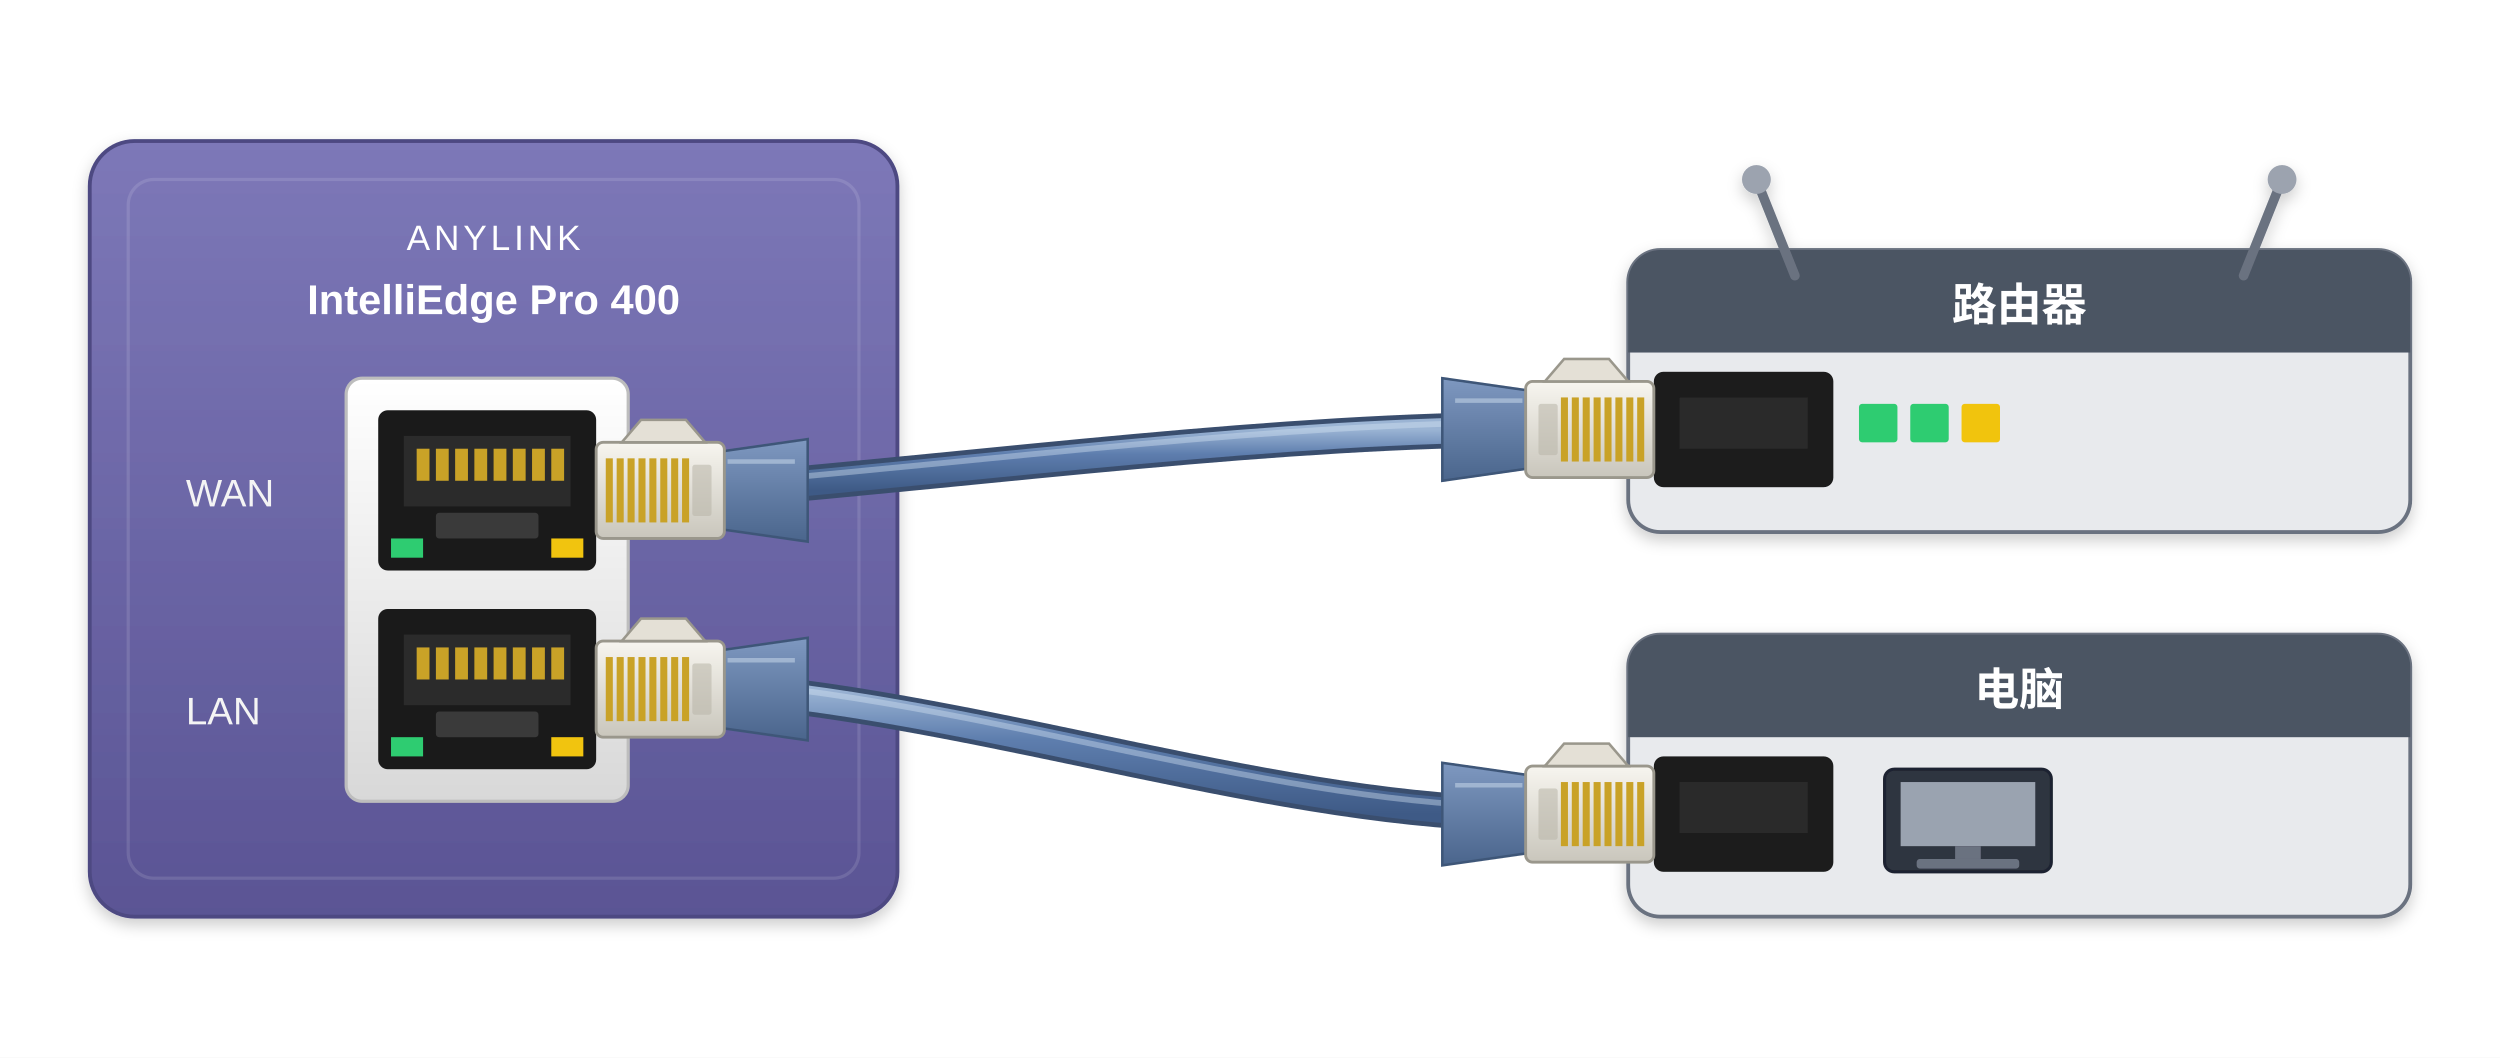
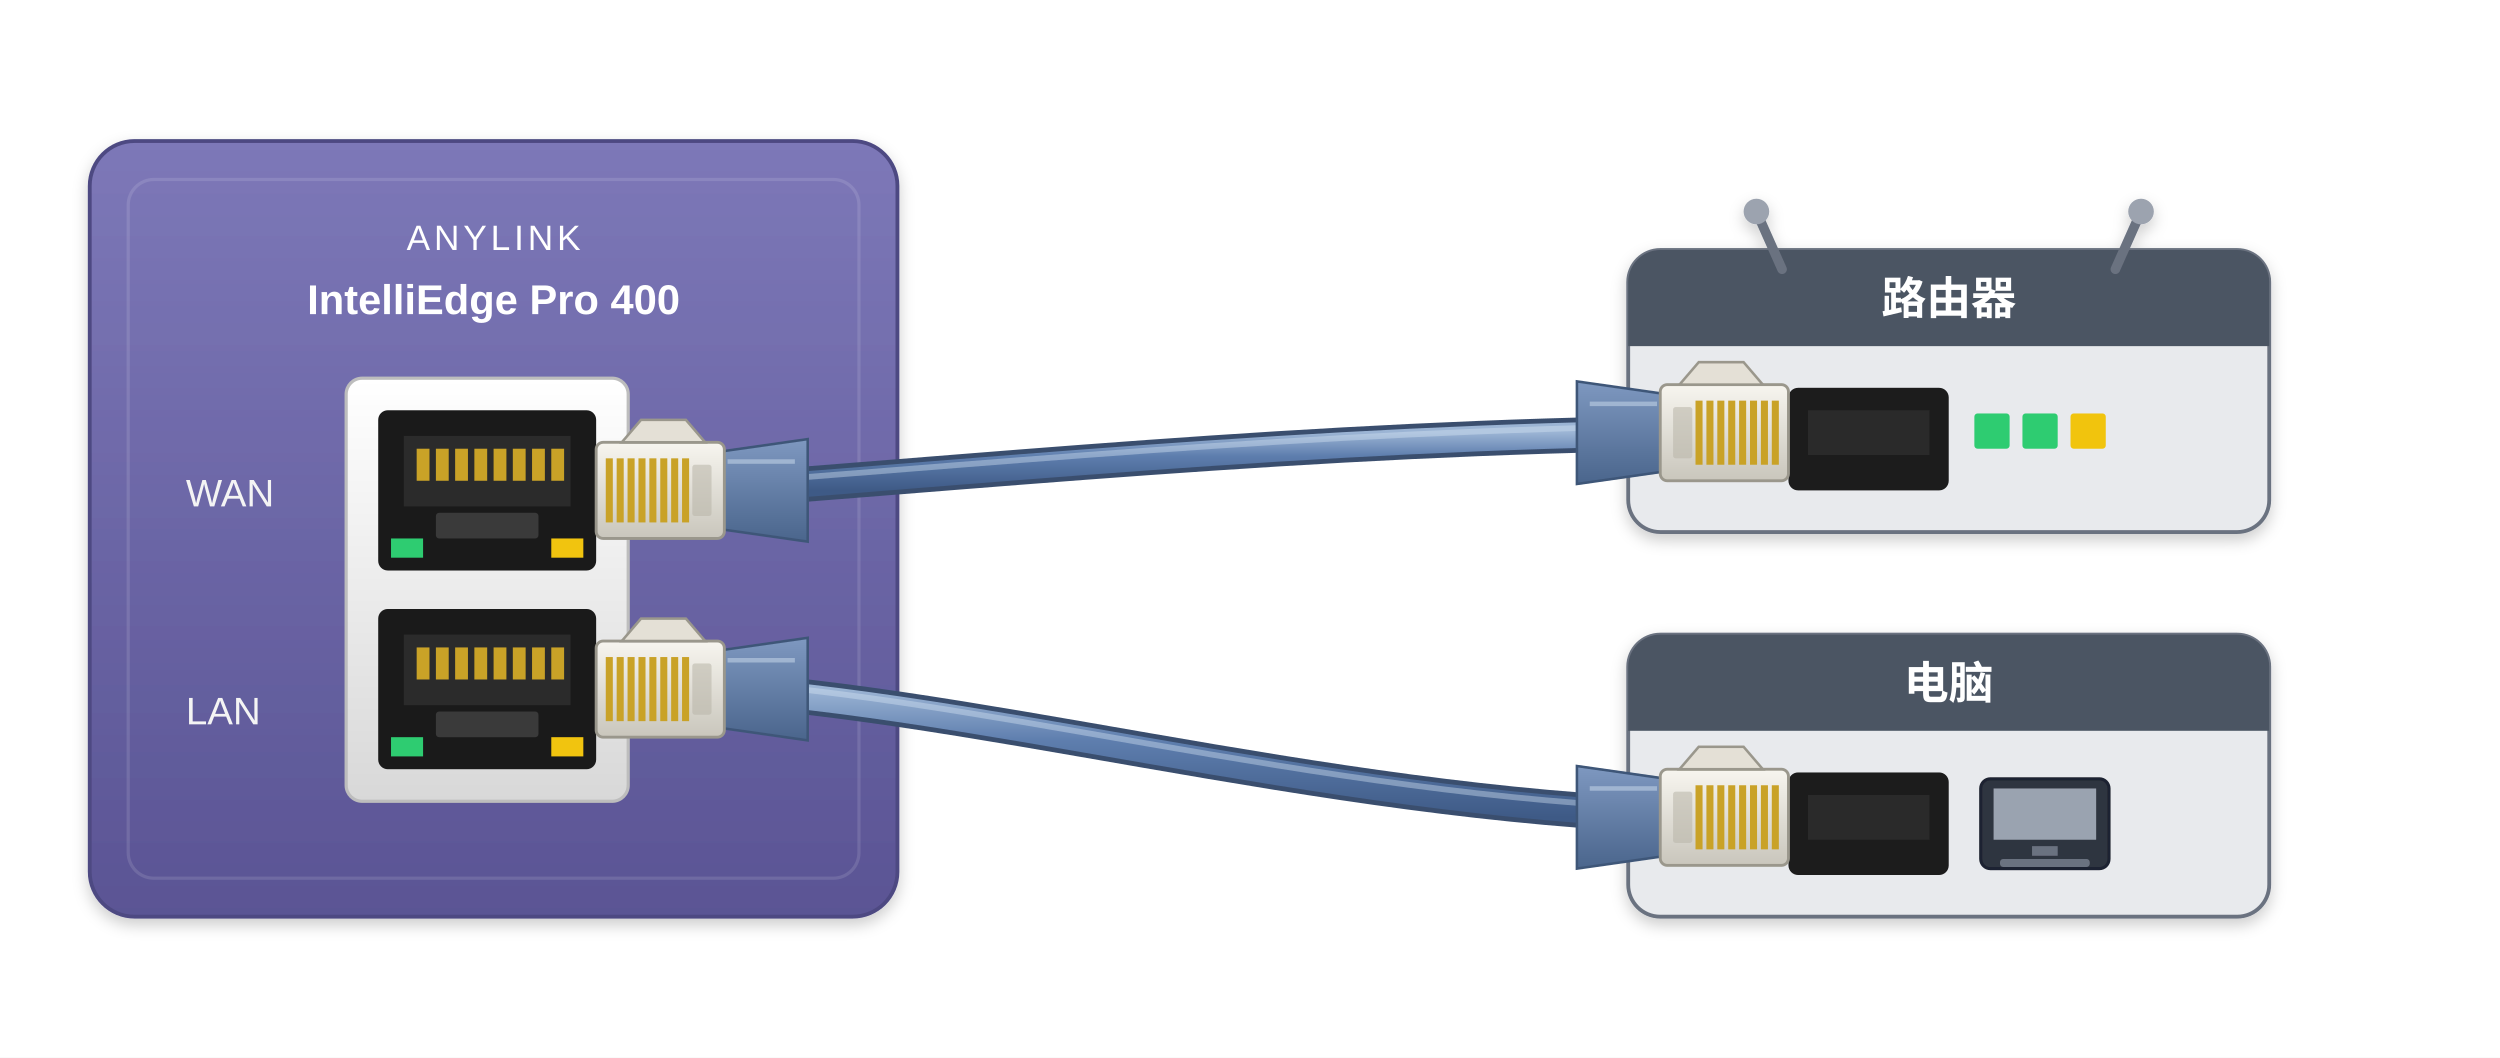
<svg xmlns="http://www.w3.org/2000/svg" xmlns:xlink="http://www.w3.org/1999/xlink" width="780" height="330" viewBox="0 0 780 330" role="img" aria-labelledby="title">
  <defs>
    <linearGradient id="eth-chassis" x1="0" y1="0" x2="0" y2="1">
      <stop offset="0%" stop-color="#7D78B8" />
      <stop offset="100%" stop-color="#5A5494" />
    </linearGradient>
    <linearGradient id="eth-bezel" x1="0" y1="0" x2="0" y2="1">
      <stop offset="0%" stop-color="#FFFFFF" />
      <stop offset="100%" stop-color="#D8D8D8" />
    </linearGradient>
    <filter id="eth-shadow" x="-10%" y="-10%" width="130%" height="140%">
      <feDropShadow dx="0" dy="2" stdDeviation="2.4" flood-color="#000" flood-opacity="0.2" />
    </filter>
    <clipPath id="eth-router-clip">
-       <rect width="244" height="88" rx="10" />
+       <rect width="200" height="88" rx="10" />
    </clipPath>
    <clipPath id="eth-pc-clip">
-       <rect width="244" height="88" rx="10" />
+       <rect width="200" height="88" rx="10" />
    </clipPath>
    <linearGradient id="eth-jacket" x1="0" y1="0" x2="0" y2="1">
      <stop offset="0%" stop-color="#9BB4D4" />
      <stop offset="40%" stop-color="#5E7EAE" />
      <stop offset="100%" stop-color="#3E5A86" />
    </linearGradient>
    <linearGradient id="eth-boot" x1="0" y1="0" x2="0" y2="1">
      <stop offset="0%" stop-color="#7E98C0" />
      <stop offset="100%" stop-color="#4A658C" />
    </linearGradient>
    <linearGradient id="eth-plug" x1="0" y1="0" x2="0" y2="1">
      <stop offset="0%" stop-color="#F7F5EF" />
      <stop offset="100%" stop-color="#C9C6BC" />
    </linearGradient>
    <g id="rj45-plug">
      <path d="M38 5 L66 1 V33 L38 29 Z" fill="url(#eth-boot)" stroke="#3E5678" stroke-width="0.8" />
      <path d="M41 8 H62" stroke="#D8E6F4" stroke-width="1.4" opacity="0.45" />
      <rect x="0" y="2" width="40" height="30" rx="2.2" fill="url(#eth-plug)" stroke="#9A978C" stroke-width="0.9" />
      <path d="M8 2 L14 -5 H28 L34 2 Z" fill="#E4E0D6" stroke="#9A978C" stroke-width="0.8" />
      <g fill="#C9A227">
        <rect x="3" y="7" width="2.2" height="20" />
        <rect x="6.4" y="7" width="2.2" height="20" />
        <rect x="9.8" y="7" width="2.2" height="20" />
        <rect x="13.2" y="7" width="2.2" height="20" />
        <rect x="16.6" y="7" width="2.2" height="20" />
        <rect x="20" y="7" width="2.2" height="20" />
        <rect x="23.4" y="7" width="2.2" height="20" />
        <rect x="26.8" y="7" width="2.2" height="20" />
      </g>
      <rect x="30" y="9" width="6" height="16" rx="0.8" fill="#B8B4A8" opacity="0.55" />
    </g>
    <g id="jack-face">
      <rect width="68" height="50" rx="3" fill="#1A1A1A" />
      <rect x="8" y="8" width="52" height="22" fill="#2B2B2B" />
      <g fill="#C9A227">
        <rect x="12" y="12" width="4" height="10" />
        <rect x="18" y="12" width="4" height="10" />
        <rect x="24" y="12" width="4" height="10" />
        <rect x="30" y="12" width="4" height="10" />
        <rect x="36" y="12" width="4" height="10" />
        <rect x="42" y="12" width="4" height="10" />
        <rect x="48" y="12" width="4" height="10" />
        <rect x="54" y="12" width="4" height="10" />
      </g>
      <rect x="18" y="32" width="32" height="8" rx="1" fill="#3A3A3A" />
      <rect x="4" y="40" width="10" height="6" fill="#2ECC71" />
      <rect x="54" y="40" width="10" height="6" fill="#F1C40F" />
    </g>
  </defs>
  <rect width="780" height="330" fill="#fff" />
  <g filter="url(#eth-shadow)">
    <rect x="28" y="44" width="252" height="242" rx="14" fill="url(#eth-chassis)" stroke="#4E4982" stroke-width="1.2" />
  </g>
  <rect x="40" y="56" width="228" height="218" rx="8" fill="none" stroke="#fff" stroke-opacity="0.12" />
  <text x="154" y="78" text-anchor="middle" font-family="Arial, Helvetica, sans-serif" font-size="11" letter-spacing="1.2" fill="#fff">ANYLINK</text>
  <text x="154" y="98" text-anchor="middle" font-family="Arial, Helvetica, sans-serif" font-size="13" font-weight="700" fill="#fff">IntelliEdge Pro 400</text>
  <text x="58" y="158" font-family="Arial, Helvetica, sans-serif" font-size="12" fill="#F4F4F4">WAN</text>
  <text x="58" y="226" font-family="Arial, Helvetica, sans-serif" font-size="12" fill="#F4F4F4">LAN</text>
  <g transform="translate(108,118)">
    <rect width="88" height="132" rx="5" fill="url(#eth-bezel)" stroke="#BDBDBD" stroke-width="1" />
    <use href="#jack-face" xlink:href="#jack-face" x="10" y="10" />
    <use href="#jack-face" xlink:href="#jack-face" x="10" y="72" />
  </g>
  <g filter="url(#eth-shadow)" transform="translate(508,78)">
-     <rect width="244" height="88" rx="10" fill="#E8EAED" stroke="#6B7280" stroke-width="1.2" />
+     <rect width="200" height="88" rx="10" fill="#E8EAED" stroke="#6B7280" stroke-width="1.2" />
    <g clip-path="url(#eth-router-clip)">
-       <rect width="244" height="32" fill="#4B5563" />
+       <rect width="200" height="30" fill="#4B5563" />
    </g>
-     <text x="122" y="22" text-anchor="middle" font-family="Microsoft YaHei, PingFang SC, Noto Sans SC, Arial, Helvetica, sans-serif" font-size="14" font-weight="700" fill="#fff">路由器</text>
-     <line x1="52" y1="8" x2="40" y2="-22" stroke="#6B7280" stroke-width="3" stroke-linecap="round" />
-     <line x1="192" y1="8" x2="204" y2="-22" stroke="#6B7280" stroke-width="3" stroke-linecap="round" />
-     <circle cx="40" cy="-22" r="4.5" fill="#9CA3AF" />
-     <circle cx="204" cy="-22" r="4.5" fill="#9CA3AF" />
-     <rect x="8" y="38" width="56" height="36" rx="3" fill="#1A1A1A" />
-     <rect x="16" y="46" width="40" height="16" fill="#2B2B2B" />
-     <rect x="72" y="48" width="12" height="12" rx="1" fill="#2ECC71" />
-     <rect x="88" y="48" width="12" height="12" rx="1" fill="#2ECC71" />
-     <rect x="104" y="48" width="12" height="12" rx="1" fill="#F1C40F" />
+     <text x="100" y="20" text-anchor="middle" font-family="Microsoft YaHei, PingFang SC, Noto Sans SC, Arial, Helvetica, sans-serif" font-size="14" font-weight="700" fill="#fff">路由器</text>
+     <line x1="48" y1="6" x2="40" y2="-12" stroke="#6B7280" stroke-width="3" stroke-linecap="round" />
+     <line x1="152" y1="6" x2="160" y2="-12" stroke="#6B7280" stroke-width="3" stroke-linecap="round" />
+     <circle cx="40" cy="-12" r="4" fill="#9CA3AF" />
+     <circle cx="160" cy="-12" r="4" fill="#9CA3AF" />
+     <rect x="50" y="43" width="50" height="32" rx="3" fill="#1A1A1A" />
+     <rect x="56" y="50" width="38" height="14" fill="#2B2B2B" />
+     <rect x="108" y="51" width="11" height="11" rx="1" fill="#2ECC71" />
+     <rect x="123" y="51" width="11" height="11" rx="1" fill="#2ECC71" />
+     <rect x="138" y="51" width="11" height="11" rx="1" fill="#F1C40F" />
  </g>
  <g filter="url(#eth-shadow)" transform="translate(508,198)">
-     <rect width="244" height="88" rx="10" fill="#E8EAED" stroke="#6B7280" stroke-width="1.2" />
+     <rect width="200" height="88" rx="10" fill="#E8EAED" stroke="#6B7280" stroke-width="1.2" />
    <g clip-path="url(#eth-pc-clip)">
-       <rect width="244" height="32" fill="#4B5563" />
+       <rect width="200" height="30" fill="#4B5563" />
    </g>
-     <text x="122" y="22" text-anchor="middle" font-family="Microsoft YaHei, PingFang SC, Noto Sans SC, Arial, Helvetica, sans-serif" font-size="14" font-weight="700" fill="#fff">电脑</text>
-     <rect x="8" y="38" width="56" height="36" rx="3" fill="#1A1A1A" />
-     <rect x="16" y="46" width="40" height="16" fill="#2B2B2B" />
-     <rect x="80" y="42" width="52" height="32" rx="3" fill="#2F3540" stroke="#1F2430" />
-     <rect x="85" y="46" width="42" height="20" fill="#9AA3B0" />
-     <rect x="102" y="66" width="8" height="4" fill="#6B7280" />
-     <rect x="90" y="70" width="32" height="3" rx="1" fill="#6B7280" />
+     <text x="100" y="20" text-anchor="middle" font-family="Microsoft YaHei, PingFang SC, Noto Sans SC, Arial, Helvetica, sans-serif" font-size="14" font-weight="700" fill="#fff">电脑</text>
+     <rect x="50" y="43" width="50" height="32" rx="3" fill="#1A1A1A" />
+     <rect x="56" y="50" width="38" height="14" fill="#2B2B2B" />
+     <rect x="110" y="45" width="40" height="28" rx="3" fill="#2F3540" stroke="#1F2430" />
+     <rect x="114" y="48" width="32" height="16" fill="#9AA3B0" />
+     <rect x="126" y="66" width="8" height="3" fill="#6B7280" />
+     <rect x="116" y="70" width="28" height="2.5" rx="1" fill="#6B7280" />
  </g>
-   <path d="M226 153 C 310 146, 400 134, 478 134" fill="none" stroke="#3A4E6E" stroke-width="11" stroke-linecap="round" />
-   <path d="M226 153 C 310 146, 400 134, 478 134" fill="none" stroke="url(#eth-jacket)" stroke-width="8" stroke-linecap="round" />
-   <path d="M226 150.8 C 310 143.8, 400 131.8, 478 131.8" fill="none" stroke="#D8E6F4" stroke-width="1.8" stroke-linecap="round" opacity="0.4" />
+   <path d="M226 153 C 320 146, 430 135, 548 135" fill="none" stroke="#3A4E6E" stroke-width="11" stroke-linecap="round" />
+   <path d="M226 153 C 320 146, 430 135, 548 135" fill="none" stroke="url(#eth-jacket)" stroke-width="8" stroke-linecap="round" />
+   <path d="M226 150.8 C 320 143.8, 430 132.8, 548 132.8" fill="none" stroke="#D8E6F4" stroke-width="1.8" stroke-linecap="round" opacity="0.4" />
  <use href="#rj45-plug" xlink:href="#rj45-plug" transform="translate(186,136)" />
-   <g transform="translate(516,134)">
+   <g transform="translate(558,135)">
    <use href="#rj45-plug" xlink:href="#rj45-plug" transform="scale(-1,1) translate(0,-17)" />
  </g>
-   <path d="M226 215 C 310 222, 400 254, 478 254" fill="none" stroke="#3A4E6E" stroke-width="11" stroke-linecap="round" />
-   <path d="M226 215 C 310 222, 400 254, 478 254" fill="none" stroke="url(#eth-jacket)" stroke-width="8" stroke-linecap="round" />
-   <path d="M226 212.8 C 310 219.8, 400 251.8, 478 251.8" fill="none" stroke="#D8E6F4" stroke-width="1.8" stroke-linecap="round" opacity="0.4" />
+   <path d="M226 215 C 320 222, 430 255, 548 255" fill="none" stroke="#3A4E6E" stroke-width="11" stroke-linecap="round" />
+   <path d="M226 215 C 320 222, 430 255, 548 255" fill="none" stroke="url(#eth-jacket)" stroke-width="8" stroke-linecap="round" />
+   <path d="M226 212.8 C 320 219.8, 430 252.8, 548 252.8" fill="none" stroke="#D8E6F4" stroke-width="1.8" stroke-linecap="round" opacity="0.4" />
  <use href="#rj45-plug" xlink:href="#rj45-plug" transform="translate(186,198)" />
-   <g transform="translate(516,254)">
+   <g transform="translate(558,255)">
    <use href="#rj45-plug" xlink:href="#rj45-plug" transform="scale(-1,1) translate(0,-17)" />
  </g>
</svg>
